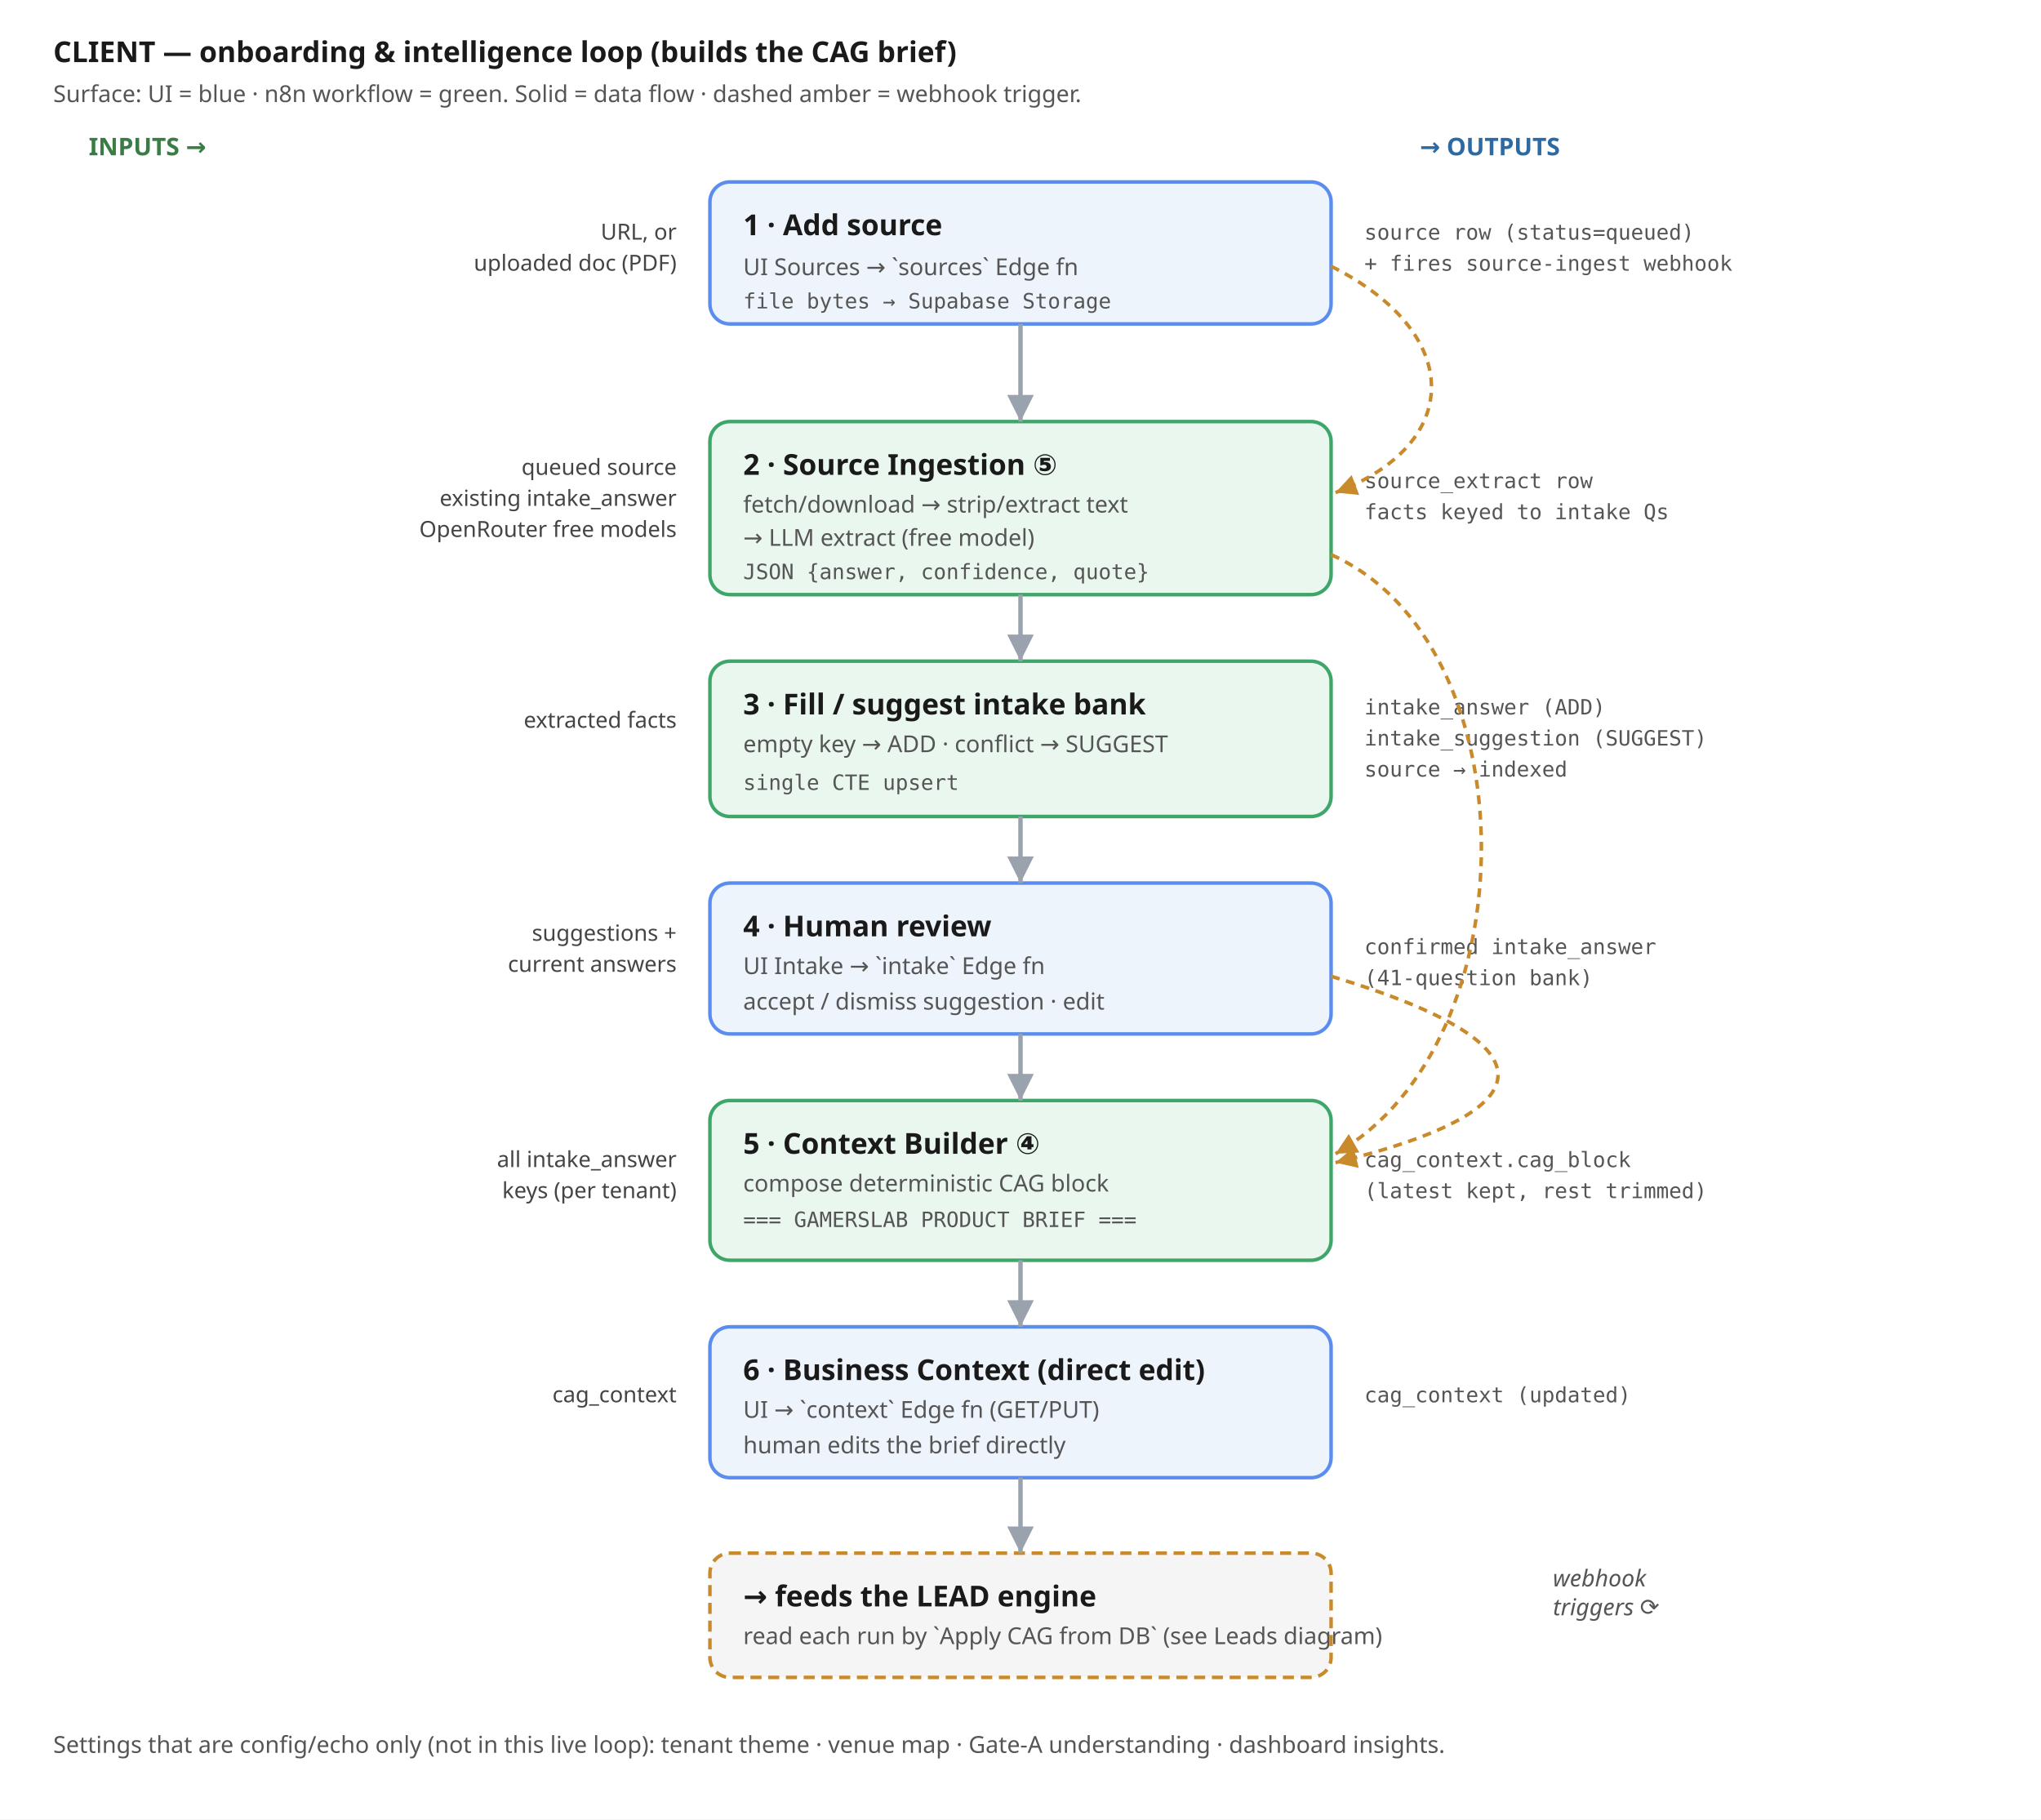
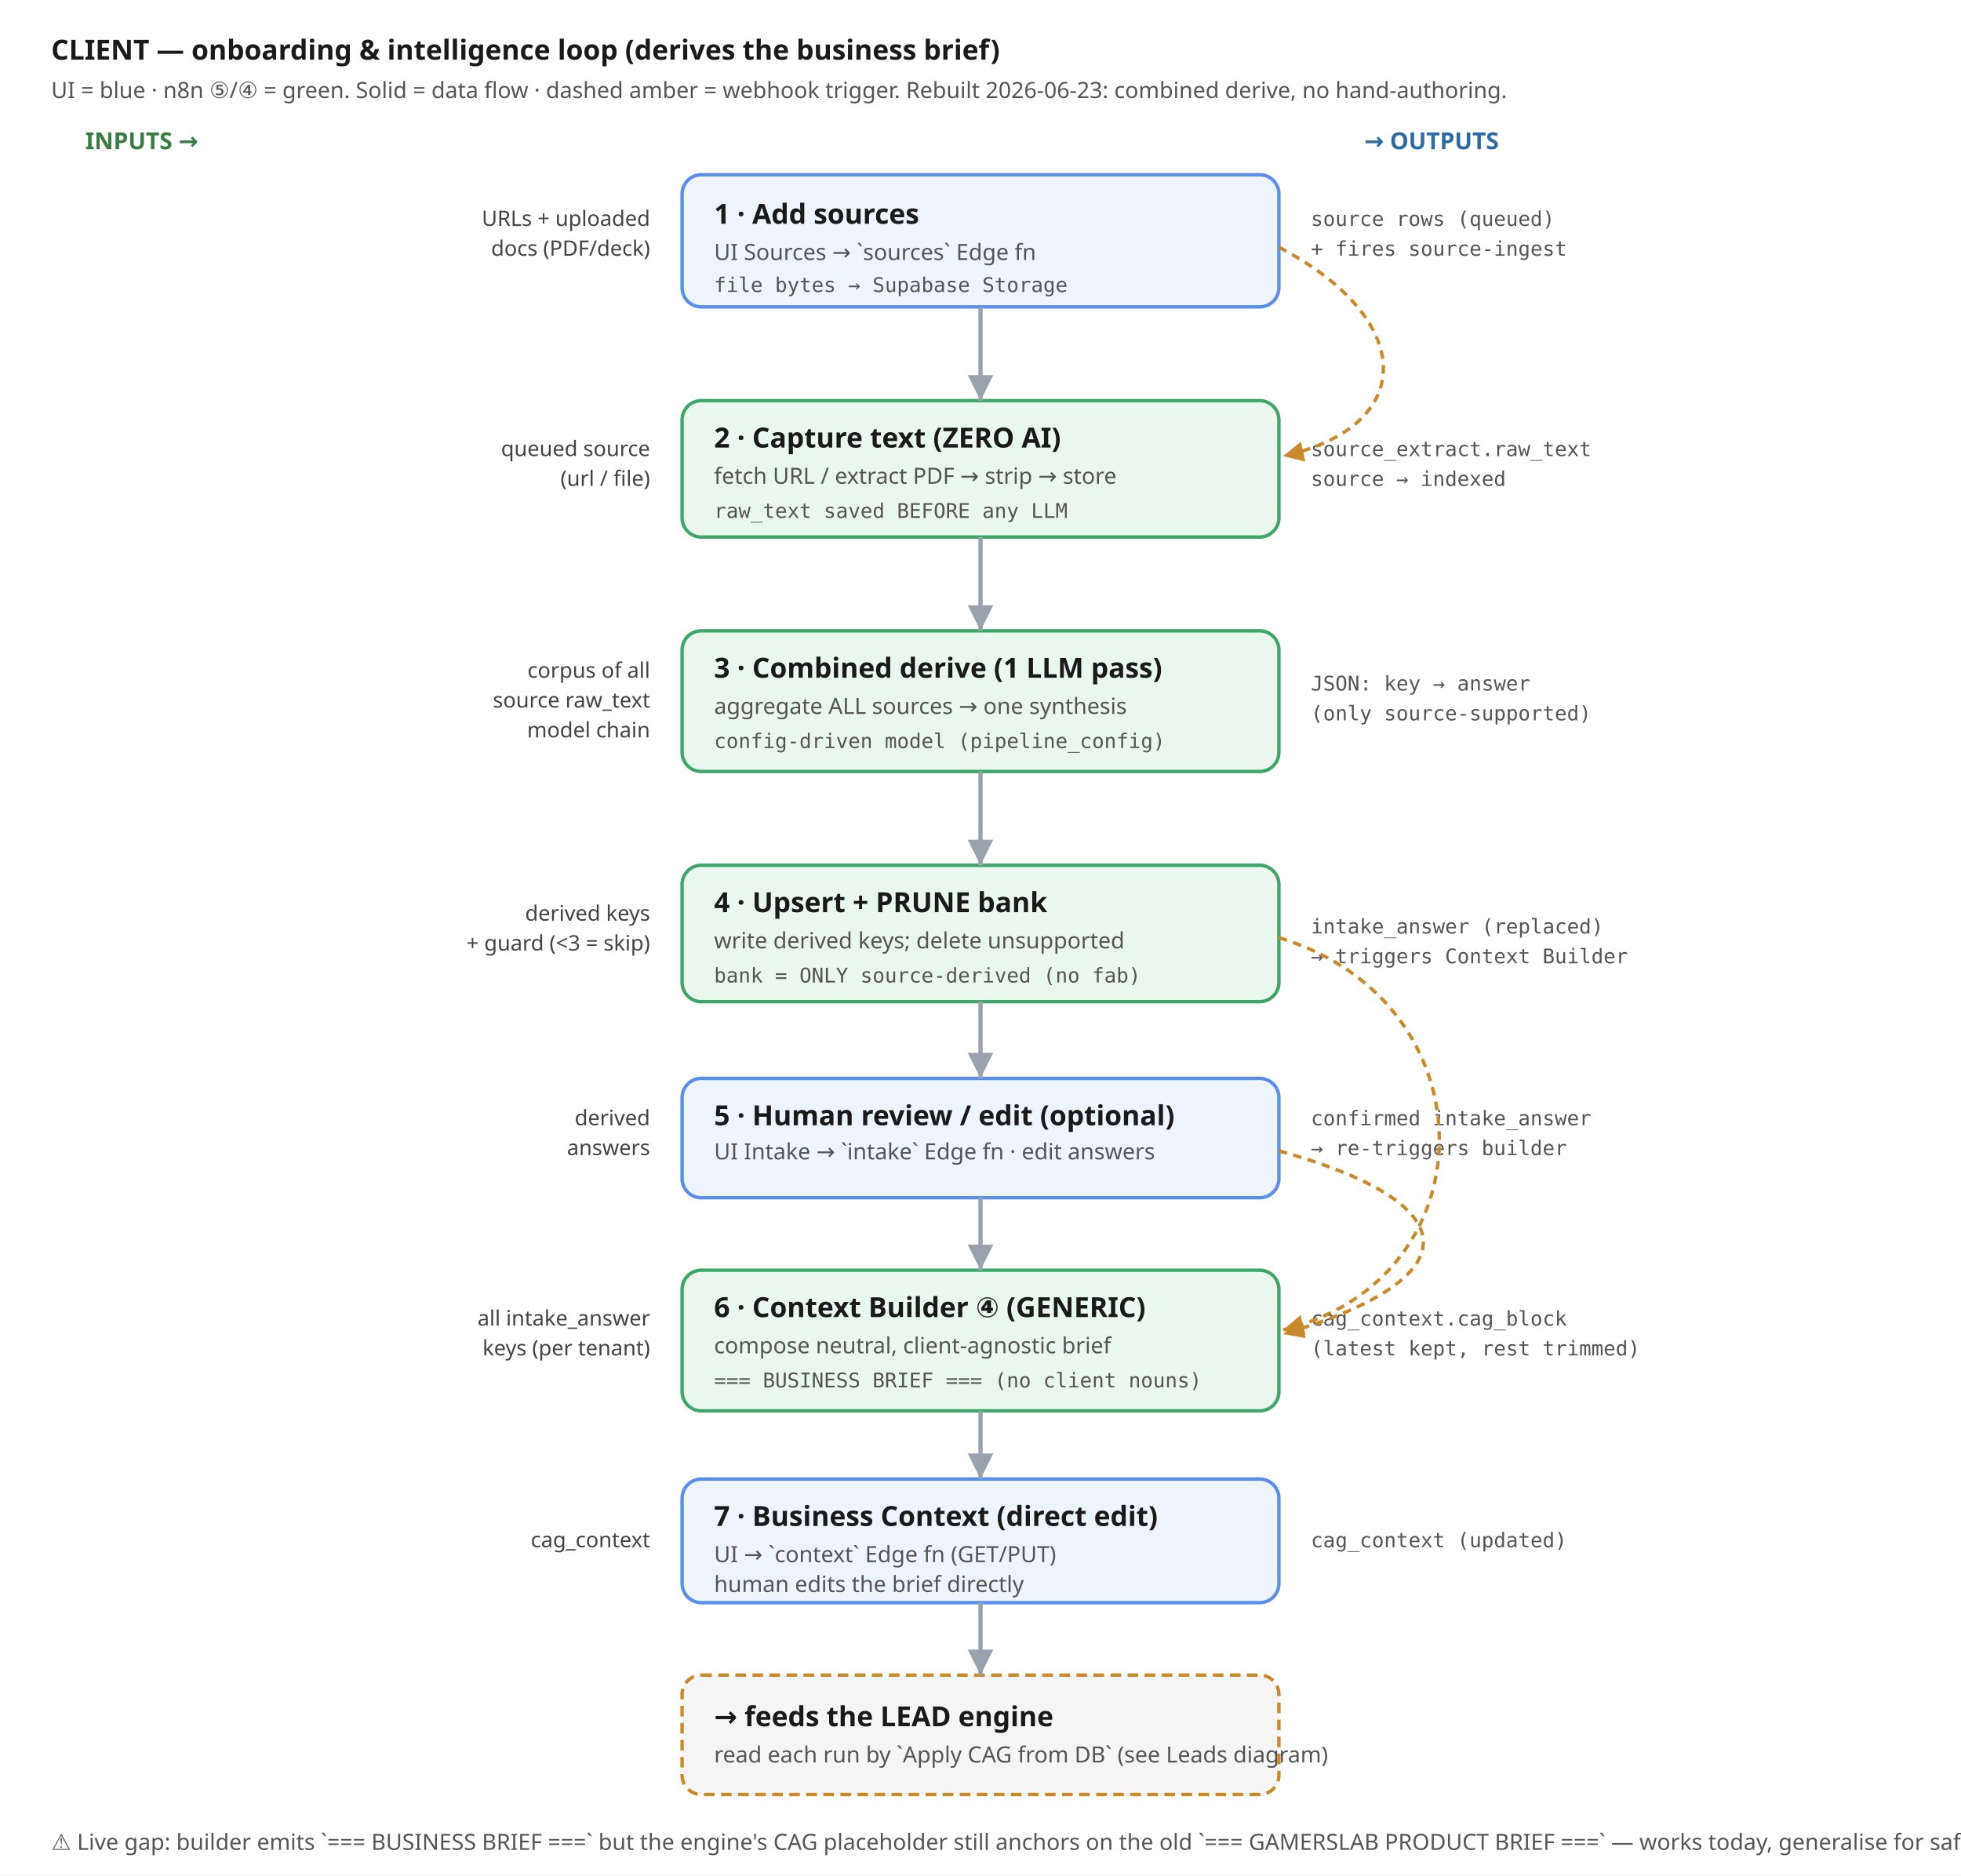
- <svg xmlns="http://www.w3.org/2000/svg" viewBox="0 0 920 820" role="img" font-family="ui-sans-serif, system-ui, sans-serif">
-   <rect x="0" y="0" width="920" height="820" fill="#ffffff" />
+ <svg xmlns="http://www.w3.org/2000/svg" viewBox="0 0 920 880" role="img" font-family="ui-sans-serif, system-ui, sans-serif">
+   <rect x="0" y="0" width="920" height="880" fill="#ffffff" />
  <style>
.t{fill:#1a1a1a;font-size:13px;font-weight:700;}
.s{fill:#555;font-size:10.5px;}
.io{fill:#444;font-size:10px;}
.mono{font-family:ui-monospace,monospace;fill:#555;font-size:9.5px;}
.box{fill:#eef4fb;stroke:#5b8def;stroke-width:1.6;}
.n8n{fill:#e9f7ee;stroke:#3fa66a;stroke-width:1.6;}
.flow{stroke:#9aa3ad;stroke-width:2;fill:none;}
.trig{stroke:#c98a2b;stroke-width:1.6;fill:none;stroke-dasharray:4 3;}
.hdL{fill:#3a7d44;font-size:11px;font-weight:700;}
.hdR{fill:#2d6aa3;font-size:11px;font-weight:700;}
</style>
-   <text x="24" y="28" class="t" font-size="15">CLIENT — onboarding &amp; intelligence loop (builds the CAG brief)</text>
-   <text x="24" y="46" class="s">Surface: UI = blue · n8n workflow = green. Solid = data flow · dashed amber = webhook trigger.</text>
+   <text x="24" y="28" class="t" font-size="15">CLIENT — onboarding &amp; intelligence loop (derives the business brief)</text>
+   <text x="24" y="46" class="s">UI = blue · n8n ⑤/④ = green. Solid = data flow · dashed amber = webhook trigger. Rebuilt 2026-06-23: combined derive, no hand-authoring.</text>
  <text x="40" y="70" class="hdL">INPUTS →</text>
  <text x="640" y="70" class="hdR">→ OUTPUTS</text>
-   <rect x="320" y="82" width="280" height="64" rx="9" class="box" />
-   <text x="335" y="106" class="t">1 · Add source</text>
-   <text x="335" y="124" class="s">UI Sources → `sources` Edge fn</text>
-   <text x="335" y="139" class="mono">file bytes → Supabase Storage</text>
-   <text x="305" y="108" class="io" text-anchor="end">URL, or</text>
-   <text x="305" y="122" class="io" text-anchor="end">uploaded doc (PDF)</text>
-   <text x="615" y="108" class="mono">source row (status=queued)</text>
-   <text x="615" y="122" class="mono">+ fires source-ingest webhook</text>
-   <rect x="320" y="190" width="280" height="78" rx="9" class="n8n" />
-   <text x="335" y="214" class="t">2 · Source Ingestion ⑤</text>
-   <text x="335" y="231" class="s">fetch/download → strip/extract text</text>
-   <text x="335" y="246" class="s">→ LLM extract (free model)</text>
-   <text x="335" y="261" class="mono">JSON {answer, confidence, quote}</text>
+   <rect x="320" y="82" width="280" height="62" rx="9" class="box" />
+   <text x="335" y="105" class="t">1 · Add sources</text>
+   <text x="335" y="122" class="s">UI Sources → `sources` Edge fn</text>
+   <text x="335" y="137" class="mono">file bytes → Supabase Storage</text>
+   <text x="305" y="106" class="io" text-anchor="end">URLs + uploaded</text>
+   <text x="305" y="120" class="io" text-anchor="end">docs (PDF/deck)</text>
+   <text x="615" y="106" class="mono">source rows (queued)</text>
+   <text x="615" y="120" class="mono">+ fires source-ingest</text>
+   <rect x="320" y="188" width="280" height="64" rx="9" class="n8n" />
+   <text x="335" y="210" class="t">2 · Capture text (ZERO AI)</text>
+   <text x="335" y="227" class="s">fetch URL / extract PDF → strip → store</text>
+   <text x="335" y="243" class="mono">raw_text saved BEFORE any LLM</text>
  <text x="305" y="214" class="io" text-anchor="end">queued source</text>
-   <text x="305" y="228" class="io" text-anchor="end">existing intake_answer</text>
-   <text x="305" y="242" class="io" text-anchor="end">OpenRouter free models</text>
-   <text x="615" y="220" class="mono">source_extract row</text>
-   <text x="615" y="234" class="mono">facts keyed to intake Qs</text>
-   <rect x="320" y="298" width="280" height="70" rx="9" class="n8n" />
-   <text x="335" y="322" class="t">3 · Fill / suggest intake bank</text>
-   <text x="335" y="339" class="s">empty key → ADD · conflict → SUGGEST</text>
-   <text x="335" y="356" class="mono">single CTE upsert</text>
-   <text x="305" y="328" class="io" text-anchor="end">extracted facts</text>
-   <text x="615" y="322" class="mono">intake_answer (ADD)</text>
-   <text x="615" y="336" class="mono">intake_suggestion (SUGGEST)</text>
-   <text x="615" y="350" class="mono">source → indexed</text>
-   <rect x="320" y="398" width="280" height="68" rx="9" class="box" />
-   <text x="335" y="422" class="t">4 · Human review</text>
-   <text x="335" y="439" class="s">UI Intake → `intake` Edge fn</text>
-   <text x="335" y="455" class="s">accept / dismiss suggestion · edit</text>
-   <text x="305" y="424" class="io" text-anchor="end">suggestions +</text>
-   <text x="305" y="438" class="io" text-anchor="end">current answers</text>
-   <text x="615" y="430" class="mono">confirmed intake_answer</text>
-   <text x="615" y="444" class="mono">(41-question bank)</text>
-   <rect x="320" y="496" width="280" height="72" rx="9" class="n8n" />
-   <text x="335" y="520" class="t">5 · Context Builder ④</text>
-   <text x="335" y="537" class="s">compose deterministic CAG block</text>
-   <text x="335" y="553" class="mono">=== GAMERSLAB PRODUCT BRIEF ===</text>
-   <text x="305" y="526" class="io" text-anchor="end">all intake_answer</text>
-   <text x="305" y="540" class="io" text-anchor="end">keys (per tenant)</text>
-   <text x="615" y="526" class="mono">cag_context.cag_block</text>
-   <text x="615" y="540" class="mono">(latest kept, rest trimmed)</text>
-   <rect x="320" y="598" width="280" height="68" rx="9" class="box" />
-   <text x="335" y="622" class="t">6 · Business Context (direct edit)</text>
-   <text x="335" y="639" class="s">UI → `context` Edge fn (GET/PUT)</text>
-   <text x="335" y="655" class="s">human edits the brief directly</text>
-   <text x="305" y="632" class="io" text-anchor="end">cag_context</text>
-   <text x="615" y="632" class="mono">cag_context (updated)</text>
-   <rect x="320" y="700" width="280" height="56" rx="9" fill="#f5f5f5" stroke="#c98a2b" stroke-width="1.6" stroke-dasharray="5 3" />
-   <text x="335" y="724" class="t">→ feeds the LEAD engine</text>
-   <text x="335" y="741" class="s">read each run by `Apply CAG from DB` (see Leads diagram)</text>
-   <path class="flow" d="M460 146 V190" marker-end="url(#ar)" />
-   <path class="flow" d="M460 268 V298" marker-end="url(#ar)" />
-   <path class="flow" d="M460 368 V398" marker-end="url(#ar)" />
-   <path class="flow" d="M460 466 V496" marker-end="url(#ar)" />
-   <path class="flow" d="M460 568 V598" marker-end="url(#ar)" />
-   <path class="flow" d="M460 666 V700" marker-end="url(#ar)" />
-   <path class="trig" d="M600 120 C 660 150, 660 200, 602 222" marker-end="url(#art)" />
-   <path class="trig" d="M600 250 C 690 290, 690 470, 602 520" marker-end="url(#art)" />
-   <path class="trig" d="M600 440 C 700 470, 700 500, 602 524" marker-end="url(#art)" />
+   <text x="305" y="228" class="io" text-anchor="end">(url / file)</text>
+   <text x="615" y="214" class="mono">source_extract.raw_text</text>
+   <text x="615" y="228" class="mono">source → indexed</text>
+   <rect x="320" y="296" width="280" height="66" rx="9" class="n8n" />
+   <text x="335" y="318" class="t">3 · Combined derive (1 LLM pass)</text>
+   <text x="335" y="335" class="s">aggregate ALL sources → one synthesis</text>
+   <text x="335" y="351" class="mono">config-driven model (pipeline_config)</text>
+   <text x="305" y="318" class="io" text-anchor="end">corpus of all</text>
+   <text x="305" y="332" class="io" text-anchor="end">source raw_text</text>
+   <text x="305" y="346" class="io" text-anchor="end">model chain</text>
+   <text x="615" y="324" class="mono">JSON: key → answer</text>
+   <text x="615" y="338" class="mono">(only source-supported)</text>
+   <rect x="320" y="406" width="280" height="64" rx="9" class="n8n" />
+   <text x="335" y="428" class="t">4 · Upsert + PRUNE bank</text>
+   <text x="335" y="445" class="s">write derived keys; delete unsupported</text>
+   <text x="335" y="461" class="mono">bank = ONLY source-derived (no fab)</text>
+   <text x="305" y="432" class="io" text-anchor="end">derived keys</text>
+   <text x="305" y="446" class="io" text-anchor="end">+ guard (&lt;3 = skip)</text>
+   <text x="615" y="438" class="mono">intake_answer (replaced)</text>
+   <text x="615" y="452" class="mono">→ triggers Context Builder</text>
+   <rect x="320" y="506" width="280" height="56" rx="9" class="box" />
+   <text x="335" y="528" class="t">5 · Human review / edit (optional)</text>
+   <text x="335" y="544" class="s">UI Intake → `intake` Edge fn · edit answers</text>
+   <text x="305" y="528" class="io" text-anchor="end">derived</text>
+   <text x="305" y="542" class="io" text-anchor="end">answers</text>
+   <text x="615" y="528" class="mono">confirmed intake_answer</text>
+   <text x="615" y="542" class="mono">→ re-triggers builder</text>
+   <rect x="320" y="596" width="280" height="66" rx="9" class="n8n" />
+   <text x="335" y="618" class="t">6 · Context Builder ④ (GENERIC)</text>
+   <text x="335" y="635" class="s">compose neutral, client-agnostic brief</text>
+   <text x="335" y="651" class="mono">=== BUSINESS BRIEF === (no client nouns)</text>
+   <text x="305" y="622" class="io" text-anchor="end">all intake_answer</text>
+   <text x="305" y="636" class="io" text-anchor="end">keys (per tenant)</text>
+   <text x="615" y="622" class="mono">cag_context.cag_block</text>
+   <text x="615" y="636" class="mono">(latest kept, rest trimmed)</text>
+   <rect x="320" y="694" width="280" height="58" rx="9" class="box" />
+   <text x="335" y="716" class="t">7 · Business Context (direct edit)</text>
+   <text x="335" y="733" class="s">UI → `context` Edge fn (GET/PUT)</text>
+   <text x="335" y="747" class="s">human edits the brief directly</text>
+   <text x="305" y="726" class="io" text-anchor="end">cag_context</text>
+   <text x="615" y="726" class="mono">cag_context (updated)</text>
+   <rect x="320" y="786" width="280" height="56" rx="9" fill="#f5f5f5" stroke="#c98a2b" stroke-width="1.6" stroke-dasharray="5 3" />
+   <text x="335" y="810" class="t">→ feeds the LEAD engine</text>
+   <text x="335" y="827" class="s">read each run by `Apply CAG from DB` (see Leads diagram)</text>
+   <path class="flow" d="M460 144 V188" marker-end="url(#ar)" />
+   <path class="flow" d="M460 252 V296" marker-end="url(#ar)" />
+   <path class="flow" d="M460 362 V406" marker-end="url(#ar)" />
+   <path class="flow" d="M460 470 V506" marker-end="url(#ar)" />
+   <path class="flow" d="M460 562 V596" marker-end="url(#ar)" />
+   <path class="flow" d="M460 662 V694" marker-end="url(#ar)" />
+   <path class="flow" d="M460 752 V786" marker-end="url(#ar)" />
+   <path class="trig" d="M600 116 C 665 150, 665 200, 602 214" marker-end="url(#art)" />
+   <path class="trig" d="M600 440 C 700 470, 700 600, 602 624" marker-end="url(#art)" />
+   <path class="trig" d="M600 540 C 690 565, 690 600, 602 626" marker-end="url(#art)" />
  <defs>
    <marker id="ar" markerWidth="9" markerHeight="9" refX="6" refY="3" orient="auto">
      <path d="M0 0 L6 3 L0 6 Z" fill="#9aa3ad" />
    </marker>
    <marker id="art" markerWidth="8" markerHeight="8" refX="6" refY="3" orient="auto">
      <path d="M0 0 L6 3 L0 6 Z" fill="#c98a2b" />
    </marker>
  </defs>
-   <text x="24" y="790" class="s">Settings that are config/echo only (not in this live loop): tenant theme · venue map · Gate-A understanding · dashboard insights.</text>
-   <text x="700" y="715" class="s" font-style="italic">webhook</text>
-   <text x="700" y="728" class="s" font-style="italic">triggers ⟳</text>
+   <text x="24" y="868" class="s">⚠ Live gap: builder emits `=== BUSINESS BRIEF ===` but the engine's CAG placeholder still anchors on the old `=== GAMERSLAB PRODUCT BRIEF ===` — works today, generalise for safety.</text>
</svg>
